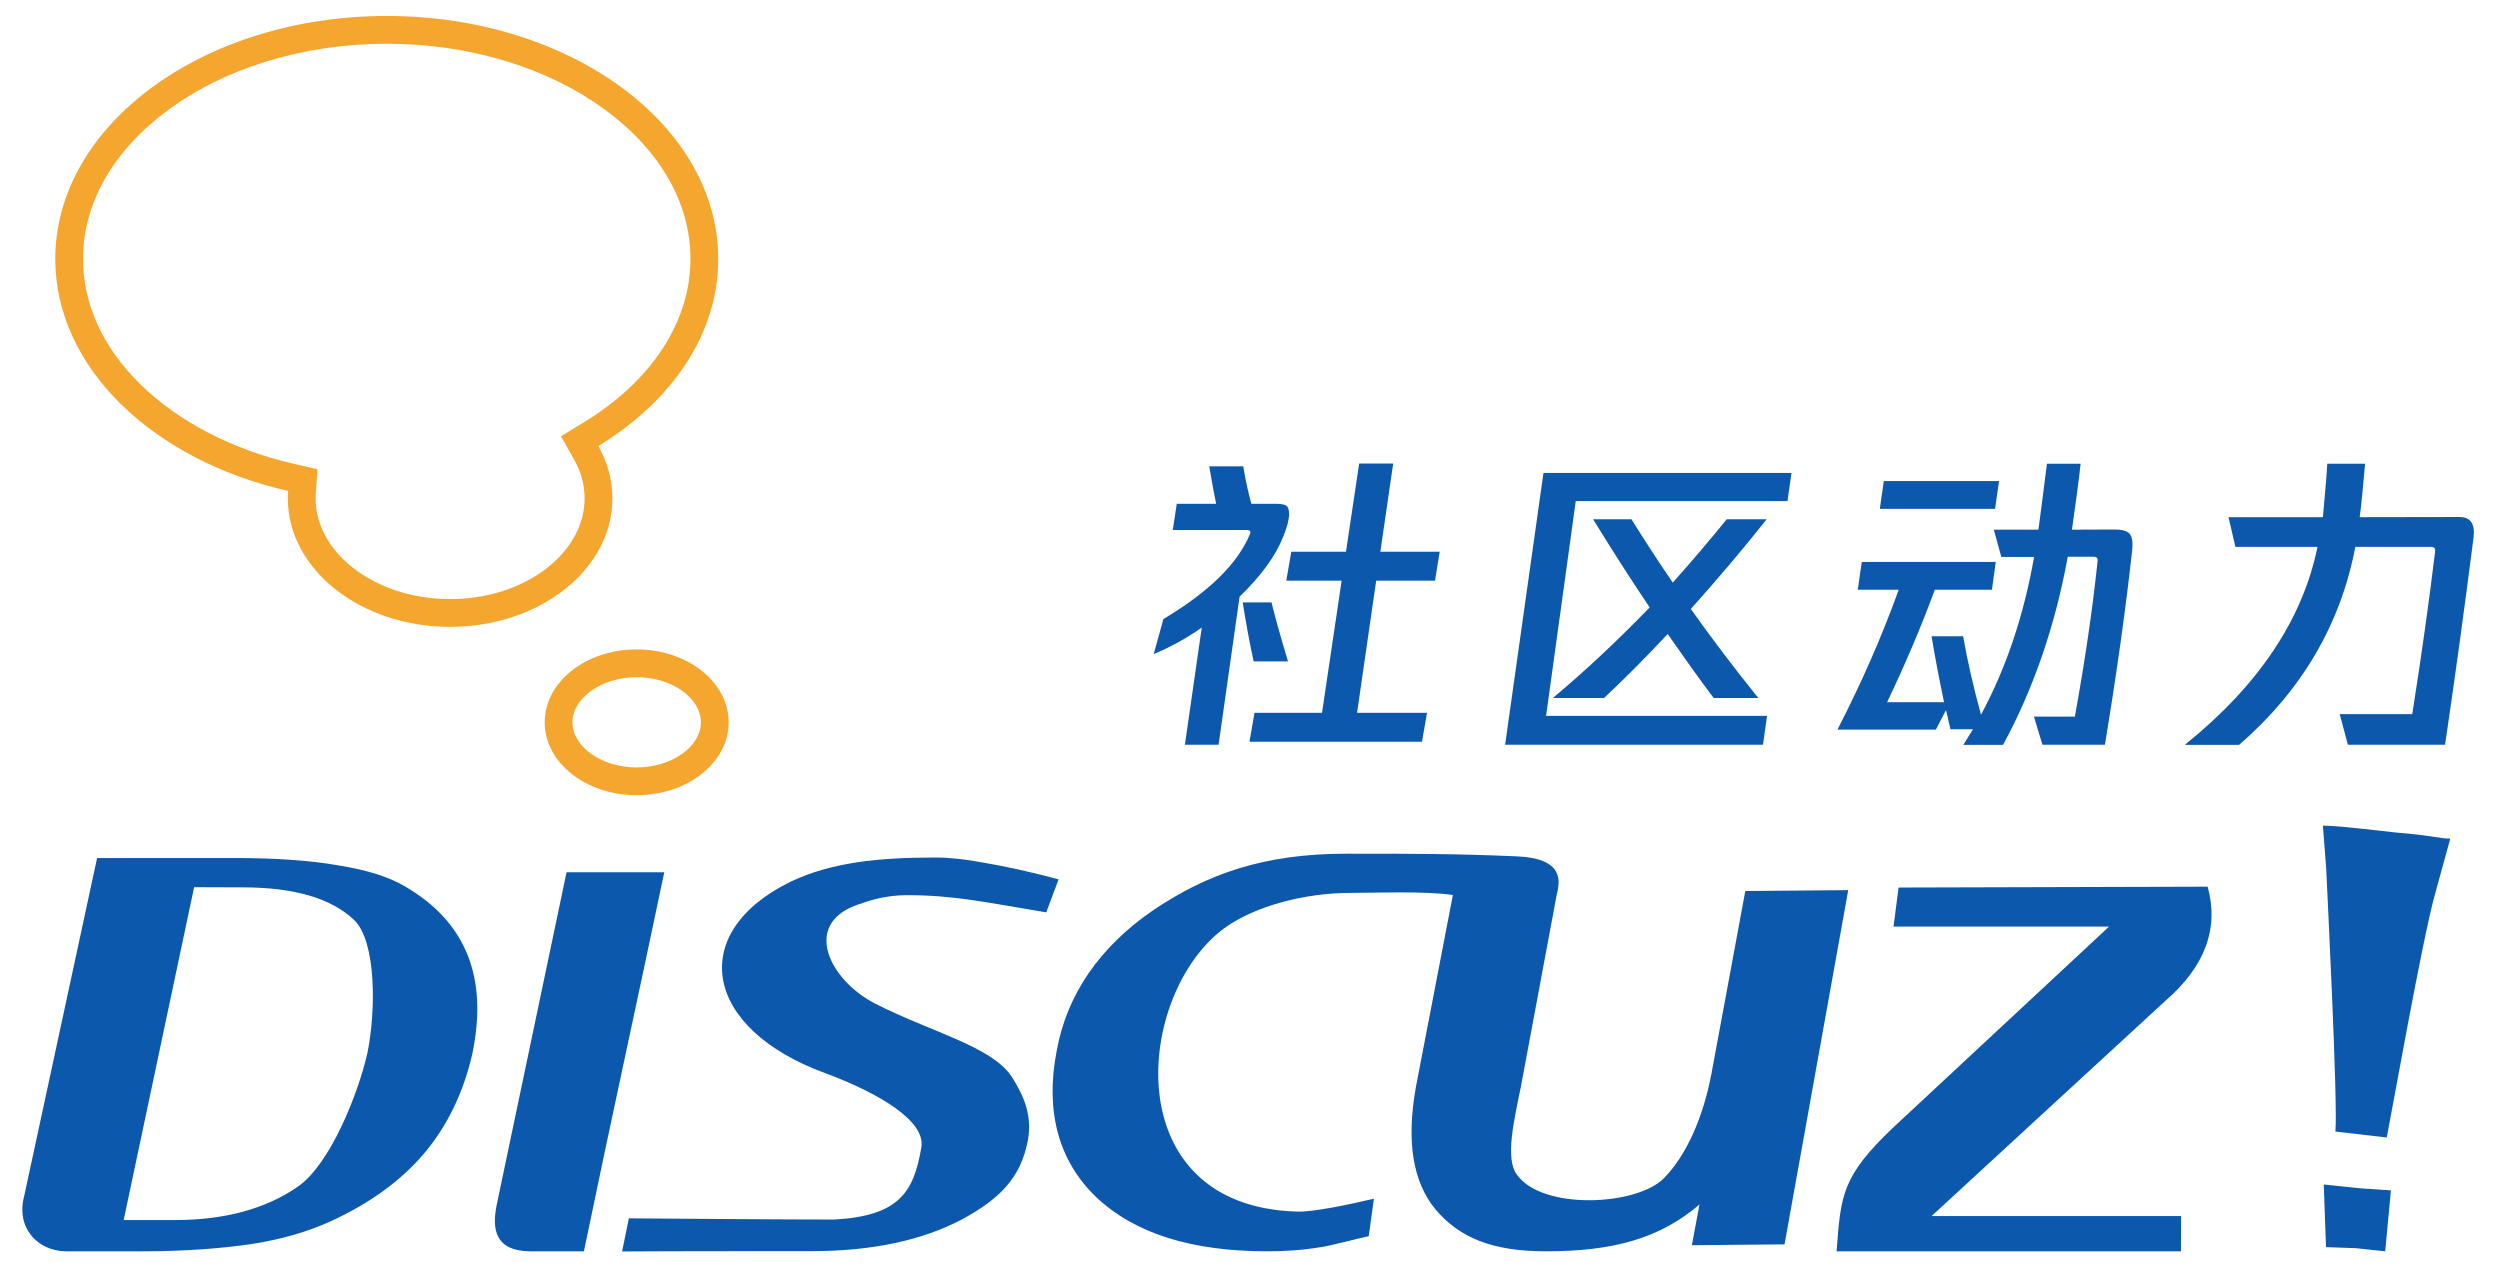
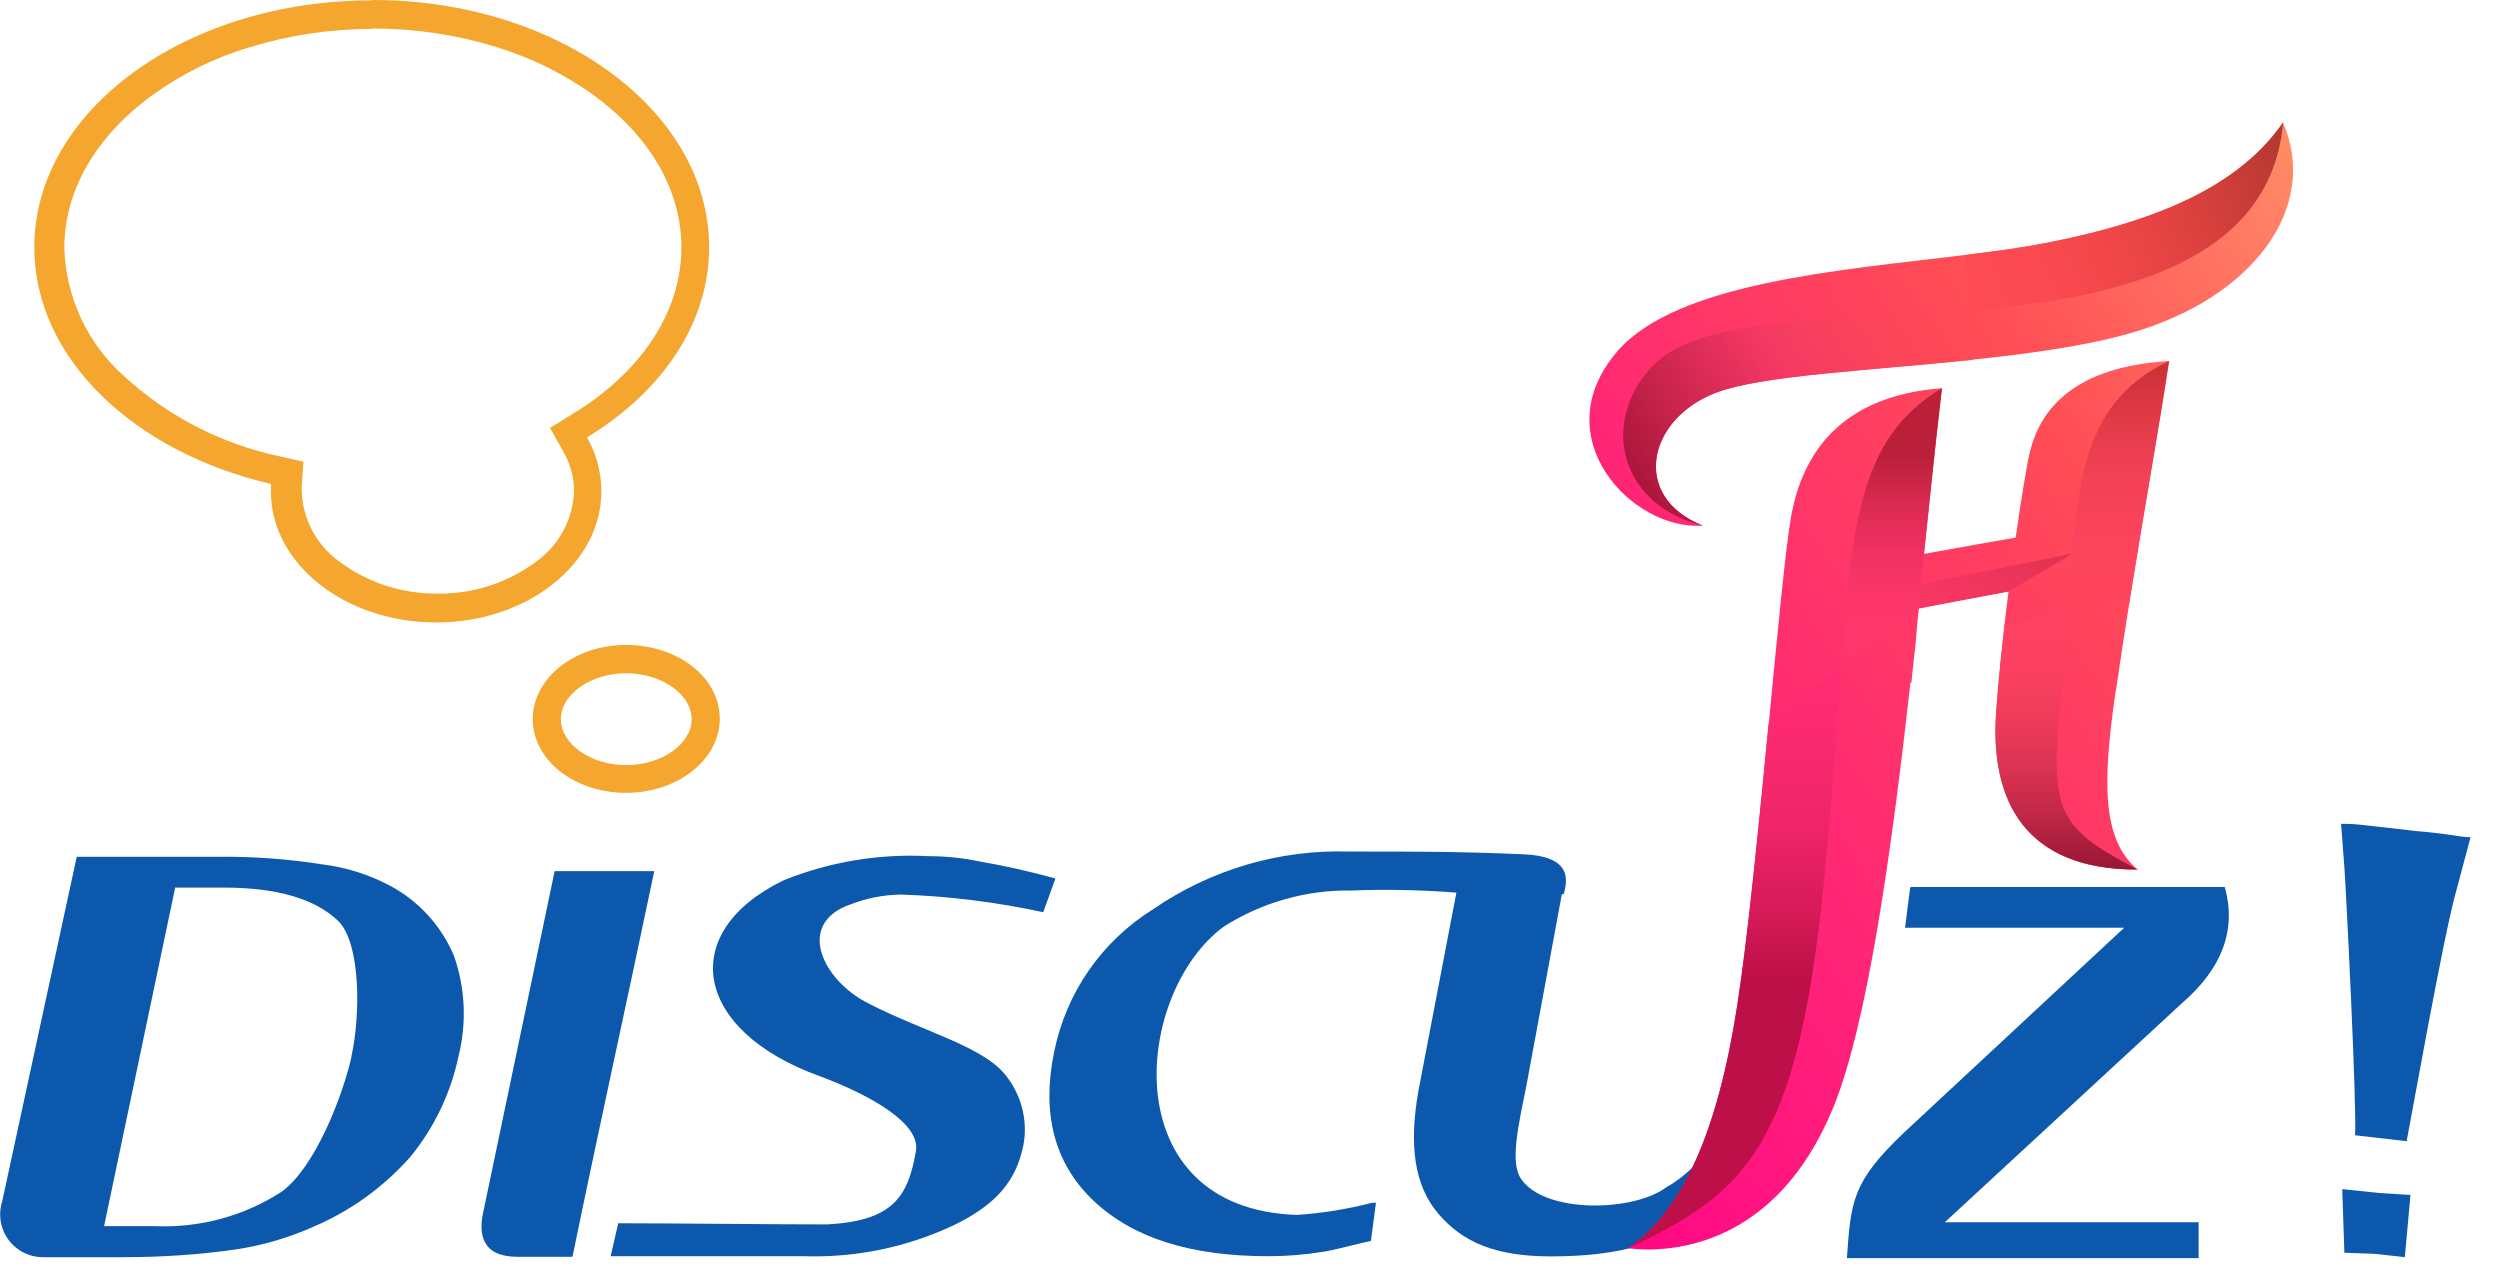
- <svg xmlns="http://www.w3.org/2000/svg" viewBox="0 0 1431 737" width="129" height="66">
-   <path d="M107.1 511.2L66.5 703H96c28.7 0 52.5-6.5 70.8-19.2 18.8-13 34.8-53.6 40.1-76.8 5-24.1 5.3-64.5-7.6-76.9-13.4-12.7-34.8-18.8-64.3-18.8l-27.9-.1zm-55.9-16.8h79.6c23.2 0 43.2 1.4 59.3 4.2 16.5 2.7 29 6.5 38.6 12.2 17.6 10.3 29.5 23.3 36 39.5 6.5 16.4 7.2 35.2 2.7 56.9-5 21.9-14.1 41.1-27.6 57.2-13.4 15.9-31.7 29.1-54 39.3-12.7 5.8-28 10.4-45.5 13.1-17.6 2.6-38.7 4.2-63.1 4.2H33c-16.2-.3-28.7-13.6-23.8-31.9l42-194.7zm270.5 8.2H378c-15.5 74.1-31 144.3-46.3 218.4h-31.3c-19.7-.3-21.8-12.5-19-26.5l40.3-191.9zM357.6 702c26.5.2 88.8.7 118.4.7 37.3-2.1 45.7-15.7 50.1-41.4 2.9-15.5-25.1-31.6-54.4-42.6-71.7-25.8-81-81.6-20.4-110.9 23.1-10.8 49.7-13.7 82.5-13.7 8.5 0 17.9 1 27.8 2.9 10.6 1.8 24.7 4.6 43.6 9.7l-7.1 19c-35.2-5.8-52.8-9.9-80.4-9.9-12.1 0-21.5 3-29.2 5.8-31 11.5-15 43.1 10.5 56.4 32.2 16.6 67.5 24.7 79.2 42.4 6.9 10.9 12.1 22.3 9.2 37.2-4.1 20.8-15.6 32.9-37.8 45-22.8 12-51.5 18.3-86.6 18.3-24.5 0-84.1 0-109.3.2l3.9-19.1zm534.6-186.3L871.8 625c-4.2 20.7-9.4 42.5-2.6 51.7 14.3 20.6 68.6 18.3 84.7 2.3 13-13.2 22.7-35 27.5-60.4l19.5-105.2 59.3-.5-36.7 204.1-53.4.5 4.4-23.5c-22.7 19.5-49.5 27-88.4 27-31.7 0-50-8.1-63.7-24.1-13.2-16.1-16.8-39.2-11.4-70.1l21.4-111.1c-15.8-2.4-46.5-1.2-59.3-1.2-25.8 0-54.9 7.5-72.5 20.4-51.2 37.7-62.4 159.9 41.5 163.2 9.2.6 32.9-4.6 42.6-6.9l2.2-.5-3 21.6c-5 1-23.6 5.9-27.6 6.3-10.7 1.8-21.1 2.4-30.8 2.4-43.7 0-76.4-10.2-98.7-31.3-21.7-20.9-29.4-49.5-22.7-84.1 5.8-32.5 24.8-59.9 55.3-80.9 31-21 63.8-32.8 111.6-32.8 39.5 0 62.5 0 97.6 1.5 28.1 1 25.6 14.4 23.6 22.3m197-4.3l178.1-.5c6.6 24-1.4 46-24.6 66l-134.5 123.8H1252l-.1 20.3h-198.4c2.4-32.2 2.9-43.1 32.6-71.3l124.4-115.8h-124.2l2.9-22.5zm263.5 207.8l-17.2-.6-1.3-36.1 21 2.2 17.7 1.2-3.3 35.1-16.9-1.8zm17.8-63.8l-29.6-3.4c1.5-16.1-4.7-137.9-5.3-151.7l-1.9-24.6c8.1.4 6.8 0 42.1 4 21.4 1.7 24.8 3.5 31.3 3.5l-8.5 30.9c-7.1 24.1-26.3 132.7-28.1 141.3m-661-311.6l-12.1 85.3H678l9.7-67.5c-8.6 6.1-17.9 11.2-27.7 15.3l5.6-20.2c26.2-15.6 42.8-31.9 49.9-49 .6-1.6 0-2.3-1.8-2.3H671l2.3-15.1H696c-1-4.6-2.3-11.8-4-21.6h19.6c1.4 8.4 3 15.6 4.7 21.6h14.2c3 0 5 .4 5.9 1.1 1.1.7 1.6 2.3 1.6 4.9 0 3.1-1.1 7.4-3.4 13-4.3 11-12.7 22.5-25.1 34.5zm8.1 37.3c-2.3-10.6-4.4-21.9-6.3-34h16.6c1.6 6.7 4.7 18.1 9.5 34h-19.8zm70.6-46.5l-11 76.1h40.3l-2.9 16.7h-99.4l2.9-16.7H757l11.3-76.1h-31.9l2.9-16.7h31.5l7.6-50.8H798l-7.4 50.8h34.2l-2.7 16.7h-33.9zm237-45.9h-122l-17.1 123.8h127.3l-2.3 16.6H862.5l22.1-156.6h142.9l-2.3 16.2zm-12 10.5c-13.7 17.3-28.3 34.5-43.7 51.7 11.8 16.6 24.7 33.7 38.9 51.3h-25.7c-6.5-8.5-15.3-20.8-26.5-36.9-12.7 13.6-25 25.9-36.7 36.9H890c18.4-15.4 37-32.8 55.8-52.2-10.6-15.7-21.4-32.6-32.6-50.8h22.1c7.6 12.2 15.5 24.4 23.8 36.5 10.9-12.2 21.3-24.4 31.1-36.5h23zm200.5 5.9c4.2 0 7 .8 8.5 2.3 1.6 1.7 2.1 4.9 1.6 9.7-3.6 32.9-8.8 70.2-15.7 112h-36l-4.9-16.2h23.6c5.9-32.8 10.3-62.7 13.1-89.8.1-1.6-.7-2.3-2.3-2.3h-14.9c-7.3 39.8-19.7 76-37.3 108.4h-22.9l5.6-9h-13l-1.3-5.6c-.5-2.4-.9-4.2-1.3-5.4l-5.8 11.2H1054c14.2-27.6 25.9-54.5 35.3-80.6h-23.6l2.3-16h77.2l-2.2 16h-32.9c-7.8 21.2-17 42.8-27.5 64.8h32.8c-2.9-13.9-5.3-26.6-7.2-38h18.2c2.6 14.9 6.1 29.9 10.3 45.2 14.4-26.6 24.6-56.9 30.6-90.9h-18.9l-4.3-15.7h25.7c1.1-8 2.7-20.7 4.9-38h19.4c-1.1 10.1-2.8 22.7-5 38l24.6-.1zm-68.9-11.9h-66.4l2.3-16h66.4l-2.3 16zm267.6 4.7c6.4 0 9.1 4 8.1 11.9-5.6 43.7-11.1 83.5-16.4 119.3h-56l-4.7-17.6h41.8c5.3-33.8 9.7-64.9 13.1-93.2.4-2.2-.4-3.2-2.3-3.2h-43.6c-8.6 44.9-31 82.9-67 114.1h-31.3c42.4-34.1 67.9-72.1 76.5-114.1h-47.3l-4-17.1h54.4c1.4-15.2 2.3-25.5 2.5-30.8h21.8c-1.1 13.1-2.1 23.3-3.1 30.8l57.5-.1z" fill="#0b58ad" />
-   <path d="M218.1 25.2c24.2 0 47.6 3.5 69.6 10.3 21 6.5 39.9 15.8 56 27.6 31.9 23.4 49.4 53.9 49.4 86.1 0 36.1-22.4 70.4-61.4 94.1l-13.2 8.1 7.6 13.5c4 7.1 6 14.6 6 22.3 0 14.8-7.6 28.9-21.3 39.8-14.8 11.7-34.8 18.2-56.2 18.2s-41.3-6.5-56.2-18.2c-13.7-10.9-21.3-25-21.3-39.8 0-1 0-2.1.1-3.1l1-13.7-13.4-3.1c-35.2-8-66.7-24.3-88.6-45.8-21.7-21.2-33.1-46.3-33.1-72.3 0-32.2 17.5-62.7 49.4-86.1 16.1-11.8 34.9-21.1 56-27.6 22-6.8 45.4-10.3 69.6-10.3m0-16c-105.5 0-191 62.7-191 140 0 62.8 56.4 116 134.2 133.7-.1 1.4-.2 2.9-.2 4.3 0 40.9 41.9 74 93.5 74s93.5-33.1 93.5-74c0-10.8-2.9-21-8.1-30.2 42.2-25.7 69.1-64.4 69.1-107.8 0-77.3-85.5-140-191-140zm144 381c20.1 0 37 11.9 37 26s-16.9 26-37 26-37-11.9-37-26 16.9-26 37-26m0-16c-29.3 0-53 18.8-53 42s23.7 42 53 42 53-18.8 53-42-23.7-42-53-42z" fill="#f4a62f" />
+ <svg xmlns="http://www.w3.org/2000/svg" xmlns:xlink="http://www.w3.org/1999/xlink" id="a" viewBox="0 0 129 66" width="129" height="66">
+   <defs>
+     <linearGradient id="b" x1="120.59" y1="65.34" x2="70.62" y2="30.75" gradientTransform="translate(0 66.87) scale(1 -1)" gradientUnits="userSpaceOnUse">
+       <stop offset="0" stop-color="#ffa163" />
+       <stop offset=".14" stop-color="#ff7f65" />
+       <stop offset=".39" stop-color="#ff4c55" />
+       <stop offset=".74" stop-color="#ff2378" />
+       <stop offset="1" stop-color="#ff0289" />
+     </linearGradient>
+     <linearGradient id="c" x1="131.2" y1="50.03" x2="81.22" y2="15.43" xlink:href="#b" />
+     <linearGradient id="d" x1="100.48" y1="52.55" x2="83.31" y2="41.85" gradientTransform="translate(0 66.87) scale(1 -1)" gradientUnits="userSpaceOnUse">
+       <stop offset="0" stop-color="#ff4a57" />
+       <stop offset=".19" stop-color="#fd4759" />
+       <stop offset=".37" stop-color="#f83f5f" />
+       <stop offset=".5" stop-color="#f33764" />
+       <stop offset=".8" stop-color="#c42149" />
+       <stop offset="1" stop-color="#a21236" />
+     </linearGradient>
+     <linearGradient id="e" x1="101.51" y1="51.35" x2="118.06" y2="58.08" gradientTransform="translate(0 66.87) scale(1 -1)" gradientUnits="userSpaceOnUse">
+       <stop offset="0" stop-color="#ff4b54" />
+       <stop offset=".23" stop-color="#fb4a51" />
+       <stop offset=".46" stop-color="#ef4649" />
+       <stop offset=".69" stop-color="#dc413f" />
+       <stop offset=".92" stop-color="#c13b35" />
+       <stop offset="1" stop-color="#b63931" />
+     </linearGradient>
+     <linearGradient id="f" x1="106.64" y1="34.67" x2="106.64" y2="21.24" gradientTransform="translate(0 66.87) scale(1 -1)" gradientUnits="userSpaceOnUse">
+       <stop offset="0" stop-color="#ff4262" />
+       <stop offset=".18" stop-color="#fb4061" />
+       <stop offset=".37" stop-color="#ef3b5a" />
+       <stop offset=".56" stop-color="#da3252" />
+       <stop offset=".75" stop-color="#be2645" />
+       <stop offset=".94" stop-color="#991735" />
+       <stop offset="1" stop-color="#8c112f" />
+     </linearGradient>
+     <linearGradient id="g" x1="109.33" y1="36.84" x2="109.33" y2="49.42" gradientTransform="translate(0 66.87) scale(1 -1)" gradientUnits="userSpaceOnUse">
+       <stop offset="0" stop-color="#ff455e" />
+       <stop offset=".24" stop-color="#fb435b" />
+       <stop offset=".48" stop-color="#ef4053" />
+       <stop offset=".72" stop-color="#dc3844" />
+       <stop offset=".96" stop-color="#c12e31" />
+       <stop offset="1" stop-color="#bc2d2e" />
+     </linearGradient>
+     <linearGradient id="h" x1="100.04" y1="31.82" x2="103.94" y2="39.7" gradientTransform="translate(0 66.87) scale(1 -1)" gradientUnits="userSpaceOnUse">
+       <stop offset="0" stop-color="#fb3668" />
+       <stop offset=".34" stop-color="#f83665" />
+       <stop offset=".68" stop-color="#ee355c" />
+       <stop offset="1" stop-color="#df344d" />
+     </linearGradient>
+     <linearGradient id="i" x1="136.83" y1="55.11" x2="73.75" y2="11.44" xlink:href="#b" />
+     <linearGradient id="j" x1="89.5" y1="33.15" x2="89.5" y2="12.12" gradientTransform="translate(0 66.87) scale(1 -1)" gradientUnits="userSpaceOnUse">
+       <stop offset="0" stop-color="#ff2c73" />
+       <stop offset=".2" stop-color="#fb2a70" />
+       <stop offset=".42" stop-color="#ef2568" />
+       <stop offset=".6" stop-color="#da1c5b" />
+       <stop offset=".8" stop-color="#be1048" />
+     </linearGradient>
+     <linearGradient id="k" x1="97.6" y1="34.12" x2="97.6" y2="43.3" gradientTransform="translate(0 66.87) scale(1 -1)" gradientUnits="userSpaceOnUse">
+       <stop offset="0" stop-color="#ff366c" />
+       <stop offset=".23" stop-color="#fb3569" />
+       <stop offset=".47" stop-color="#f03161" />
+       <stop offset=".71" stop-color="#dc2b53" />
+       <stop offset=".94" stop-color="#c2223f" />
+       <stop offset="1" stop-color="#ba203a" />
+     </linearGradient>
+   </defs>
+   <path d="m117.81,6.31c-2.04,2.95-5.77,4.98-12.3,6.24-1.22.24-2.63.42-4.13.61-6.52.79-14.84,1.44-17.9,4.94-3.87,4.44.74,9.31,4.4,9.02-3.73-1.46-2.91-5.5.68-6.87,2.33-.89,7.85-1.14,13.21-1.69,2.93-.31,5.81-.7,8.09-1.35,6.44-1.82,9.84-6.55,7.94-10.9Z" style="fill:url(#b);" />
+   <path d="m109.19,35.58c.23-1.56.45-3.04.68-4.45.76-4.76,1.49-8.76,2.06-12.5-4.82.28-6.67,2.41-7.21,4.79-.16.69-.42,2.31-.71,4.32-1.22.21-2.69.47-4.95.88,0-.04.01-.08.02-.12-.03.06-.07.11-.11.16.02.45-.04.91-.24,1.32.04.44-.05.88-.22,1.29.06.06.12.12.17.18,1.82-.37,3.5-.68,4.96-.94-.07.56-.14,1.12-.2,1.69-.17,1.51-.33,3.04-.43,4.43-.37,4.75,1.54,8.26,7.29,8.24-1.88-1.58-1.8-4.61-1.12-9.29Z" style="fill:url(#c);" />
+   <path d="m87.88,27.13c-4.26-1.05-5.31-5.25-2.72-8.13,2.49-2.75,9.09-2.35,16.42-2.96l.19,2.53c-5.36.56-10.89.81-13.21,1.69-3.6,1.37-4.41,5.41-.68,6.87Z" style="fill:url(#d);" />
+   <path d="m117.81,6.31c-.59,6.76-7.45,8.88-15.19,9.63-.35.03-.69.06-1.03.09l-.21-2.87c1.5-.18,2.91-.37,4.13-.61,6.53-1.26,10.26-3.29,12.3-6.24Z" style="fill:url(#e);" />
+   <path d="m110.3,44.87c-5.75.02-7.66-3.49-7.29-8.24.1-1.39.26-2.92.43-4.43l3.3-.55c-.07.94-.14,1.91-.25,2.9-.8,7.34-.59,7.99,3.81,10.32Z" style="fill:url(#f);" />
+   <path d="m111.92,18.63c-.57,3.74-1.3,7.74-2.06,12.5l-3.12.52c.41-5.99.36-10.76,5.18-13.02Z" style="fill:url(#g);" />
+   <path d="m98.75,30.2c0,.37-.08.74-.22,1.09.05.05.11.11.16.17l4.96-.94,3.31-1.96-8.21,1.65Z" style="fill:url(#h);" />
+   <path d="m43.83,46.69c.85-.34,1.75-.52,2.67-.53,2.46.08,4.92.39,7.33.91l.63-1.74c-1.31-.36-2.63-.66-3.97-.89-.83-.17-1.68-.26-2.53-.26-2.57-.14-5.13.28-7.52,1.24-5.53,2.68-4.67,7.76,1.86,10.11,2.67,1,5.22,2.46,4.96,3.88-.41,2.34-1.17,3.58-4.57,3.77-2.7,0-8.37-.06-10.79-.06l-.39,1.7h9.96c2.72.09,5.43-.48,7.89-1.67,2.02-1.02,3.07-2.18,3.45-4.07.22-1.21-.07-2.45-.8-3.44-1.11-1.62-4.27-2.35-7.21-3.87-2.32-1.16-3.77-4.07-.96-5.09Z" style="fill:#0b58ad;" />
+   <path d="m28.62,44.95l-3.66,17.48c-.31,1.28-.07,2.42,1.73,2.42h2.85c1.39-6.76,2.81-13.16,4.22-19.9h-5.14Z" style="fill:#0b58ad;" />
+   <polygon points="120.86 61.36 120.97 64.64 122.59 64.7 122.54 64.7 124.09 64.87 124.38 61.66 122.78 61.56 120.86 61.36" style="fill:#0b58ad;" />
+   <path d="m124.64,42.88c-3.22-.37-3.09-.37-3.84-.37l.17,2.24c.09,1.22.65,12.41.55,13.83l2.7.31-.03-.04c.16-.78,1.91-10.67,2.55-12.87l.74-2.78c-.59,0-.9-.16-2.85-.32Z" style="fill:#0b58ad;" />
+   <path d="m20.14,45.71c-1.09-.58-2.29-.96-3.52-1.11-1.79-.28-3.59-.41-5.4-.39H3.96L.12,61.96c-.08.25-.12.51-.11.78.04,1.22,1.06,2.17,2.28,2.13h4.07c1.92,0,3.84-.12,5.75-.39,1.43-.21,2.82-.62,4.13-1.21,1.88-.81,3.56-2.03,4.92-3.56,1.24-1.51,2.1-3.3,2.5-5.21.43-1.72.35-3.52-.24-5.19-.65-1.54-1.81-2.81-3.28-3.6Zm-2,8.81c-.48,2.12-1.93,5.81-3.65,7-1.92,1.23-4.17,1.84-6.45,1.75h-2.67l3.68-17.52v.05h2.53c2.7,0,4.68.58,5.86,1.71,1.18,1.13,1.17,4.89.69,7.01Z" style="fill:#0b58ad;" />
+   <path d="m114.81,45.77h-16.22l-.03.06-.26,2.04h11.31l-11.34,10.55c-2.71,2.57-2.76,3.56-2.97,6.5h18.15v-1.85h-13.1l12.21-11.28c2.12-1.82,2.85-3.83,2.24-6.01Z" style="fill:#0b58ad;" />
+   <path d="m92.53,45.97c-.24,5.38-2.78,13.24-6.53,15.28-1.68,1.28-6.25,1.39-7.5-.4-.61-.83-.14-2.83.24-4.71l1.85-9.99.11-.03c.18-.73.42-1.95-2.15-2.04-3.2-.14-5.29-.14-8.89-.14-3.63-.12-7.19.93-10.18,2.99-2.64,1.65-4.48,4.31-5.09,7.37-.65,3.15.01,5.74,2.04,7.66s5.01,2.86,8.99,2.86c.94,0,1.87-.07,2.8-.22.37-.03,2.07-.48,2.52-.57l.26-1.97h-.19c-1.27.33-2.57.54-3.89.63-9.46-.31-8.45-11.44-3.77-14.88,1.97-1.25,4.27-1.9,6.6-1.86,1.8-.07,3.61-.03,5.4.11l-1.95,10.18c-.51,2.82-.23,4.93,1.02,6.39,1.25,1.46,2.92,2.2,5.81,2.2,3.54,0,6.01-.68,8.05-2.46l-.16.85c.1-.04.2-.07.3-.07.08,0,.09.14.04.35.07-.03.13-.04.2-.05.58-1.01,1.3-1.99,1.92-2.23.56-.82,1.17-1.46,1.67-1.46.03,0,.05.02.06.05.04-.12.09-.24.14-.34.08-.2.19-.39.29-.58.27-.48.54-.9.87-1.35.16-.22.34-.45.52-.68l1.97-10.88h-3.38Z" style="fill:#0b58ad;" />
+   <path d="m98.63,35.2c.06-.63.13-1.28.21-1.92.05-.66.1-1.32.19-2.01-.01,0-.02,0-.03,0,.44-4.17.83-8.1,1.21-11.24-5.2.39-7.2,3.33-7.79,6.63-.28,1.58-.69,5.88-1.15,10.67-.51,5.25-1.08,11.08-1.62,14.54-1.02,6.61-2.86,10.64-5.64,12.54,2.2.28,7.65-.08,10.59-7.27,1.78-4.37,3.01-13.27,3.98-21.92.02,0,.04,0,.06-.01Z" style="fill:url(#i);" />
+   <path d="m91.26,37.33l3.74-2.92c-.2,2.7-.4,5.85-.74,9.57-1.32,14.77-3.77,17.43-10.26,20.43,2.78-1.9,4.62-5.93,5.64-12.54.54-3.46,1.11-9.28,1.62-14.54Z" style="fill:url(#j);" />
+   <path d="m100.2,20.03c-.37,3.14-.76,7.08-1.21,11.24l-4,3.14c.59-8.02,1.18-11.95,5.21-14.38Z" style="fill:url(#k);" />
+   <path d="m19.22,1.47c2.15,0,4.28.31,6.34.94,1.82.55,3.54,1.4,5.09,2.51,2.91,2.14,4.51,4.91,4.51,7.85,0,3.29-2.04,6.42-5.6,8.58l-1.18.73.69,1.23c.36.62.55,1.32.55,2.04-.05,1.44-.77,2.78-1.94,3.62-1.47,1.1-3.25,1.68-5.09,1.66-1.83.02-3.62-.56-5.09-1.66-1.17-.85-1.88-2.18-1.93-3.62v-.28l.09-1.25-1.22-.27c-3.02-.64-5.81-2.08-8.07-4.17-1.88-1.69-2.98-4.07-3.05-6.59,0-2.93,1.59-5.71,4.5-7.85,1.54-1.12,3.26-1.97,5.09-2.51,2.05-.63,4.18-.94,6.32-.94m0-1.47C9.57,0,1.77,5.72,1.77,12.76c0,5.73,5.14,10.57,12.21,12.21v.4c0,3.72,3.82,6.75,8.53,6.75s8.52-3.05,8.52-6.75c0-.98-.25-1.95-.74-2.8,3.85-2.34,6.3-5.86,6.3-9.82,0-7.03-7.79-12.75-17.36-12.75Zm13.08,34.72c1.83,0,3.38,1.09,3.38,2.37s-1.55,2.37-3.38,2.37-3.37-1.09-3.37-2.37,1.54-2.37,3.37-2.37m0-1.46c-2.67,0-4.82,1.71-4.82,3.83s2.16,3.8,4.82,3.8,4.83-1.71,4.83-3.83-2.16-3.8-4.83-3.8Z" style="fill:#f4a62f;" />
</svg>
